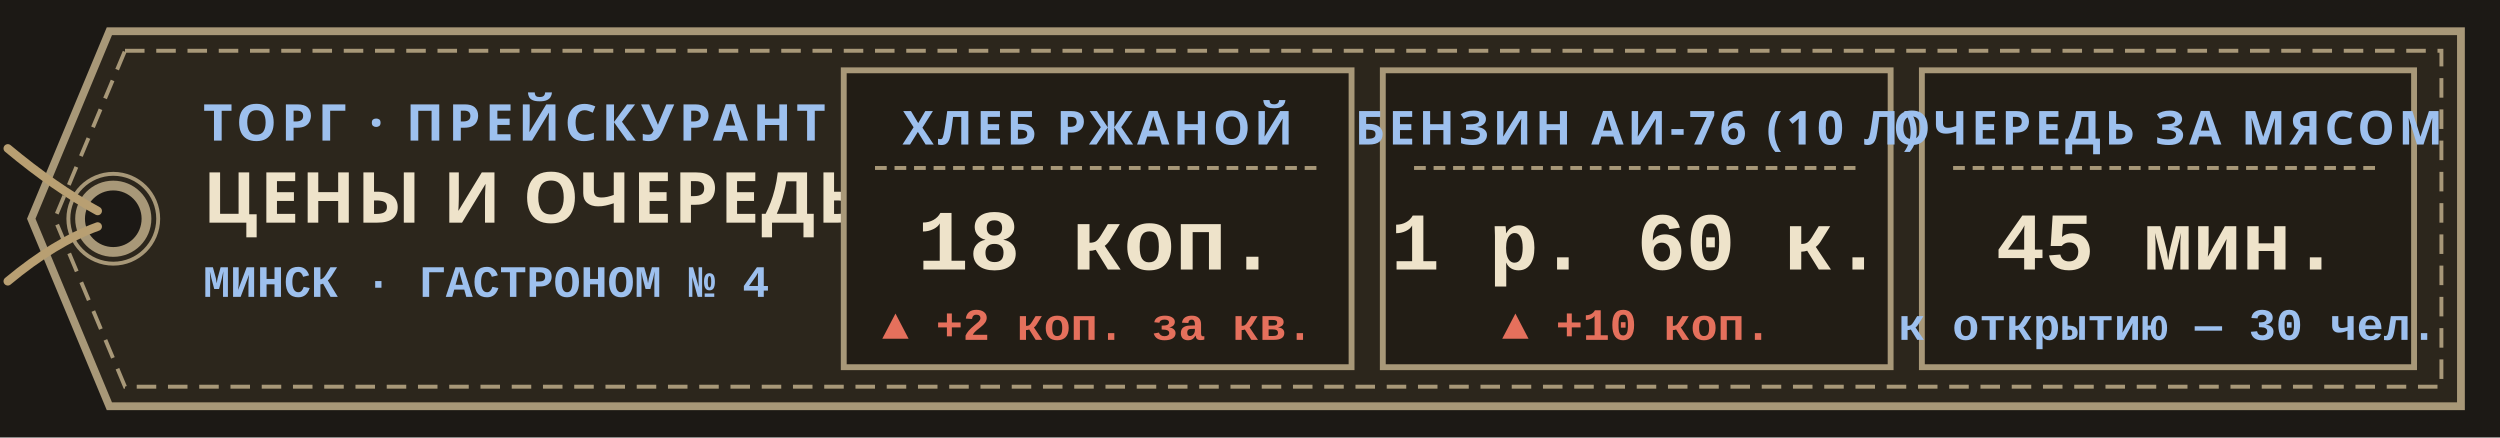
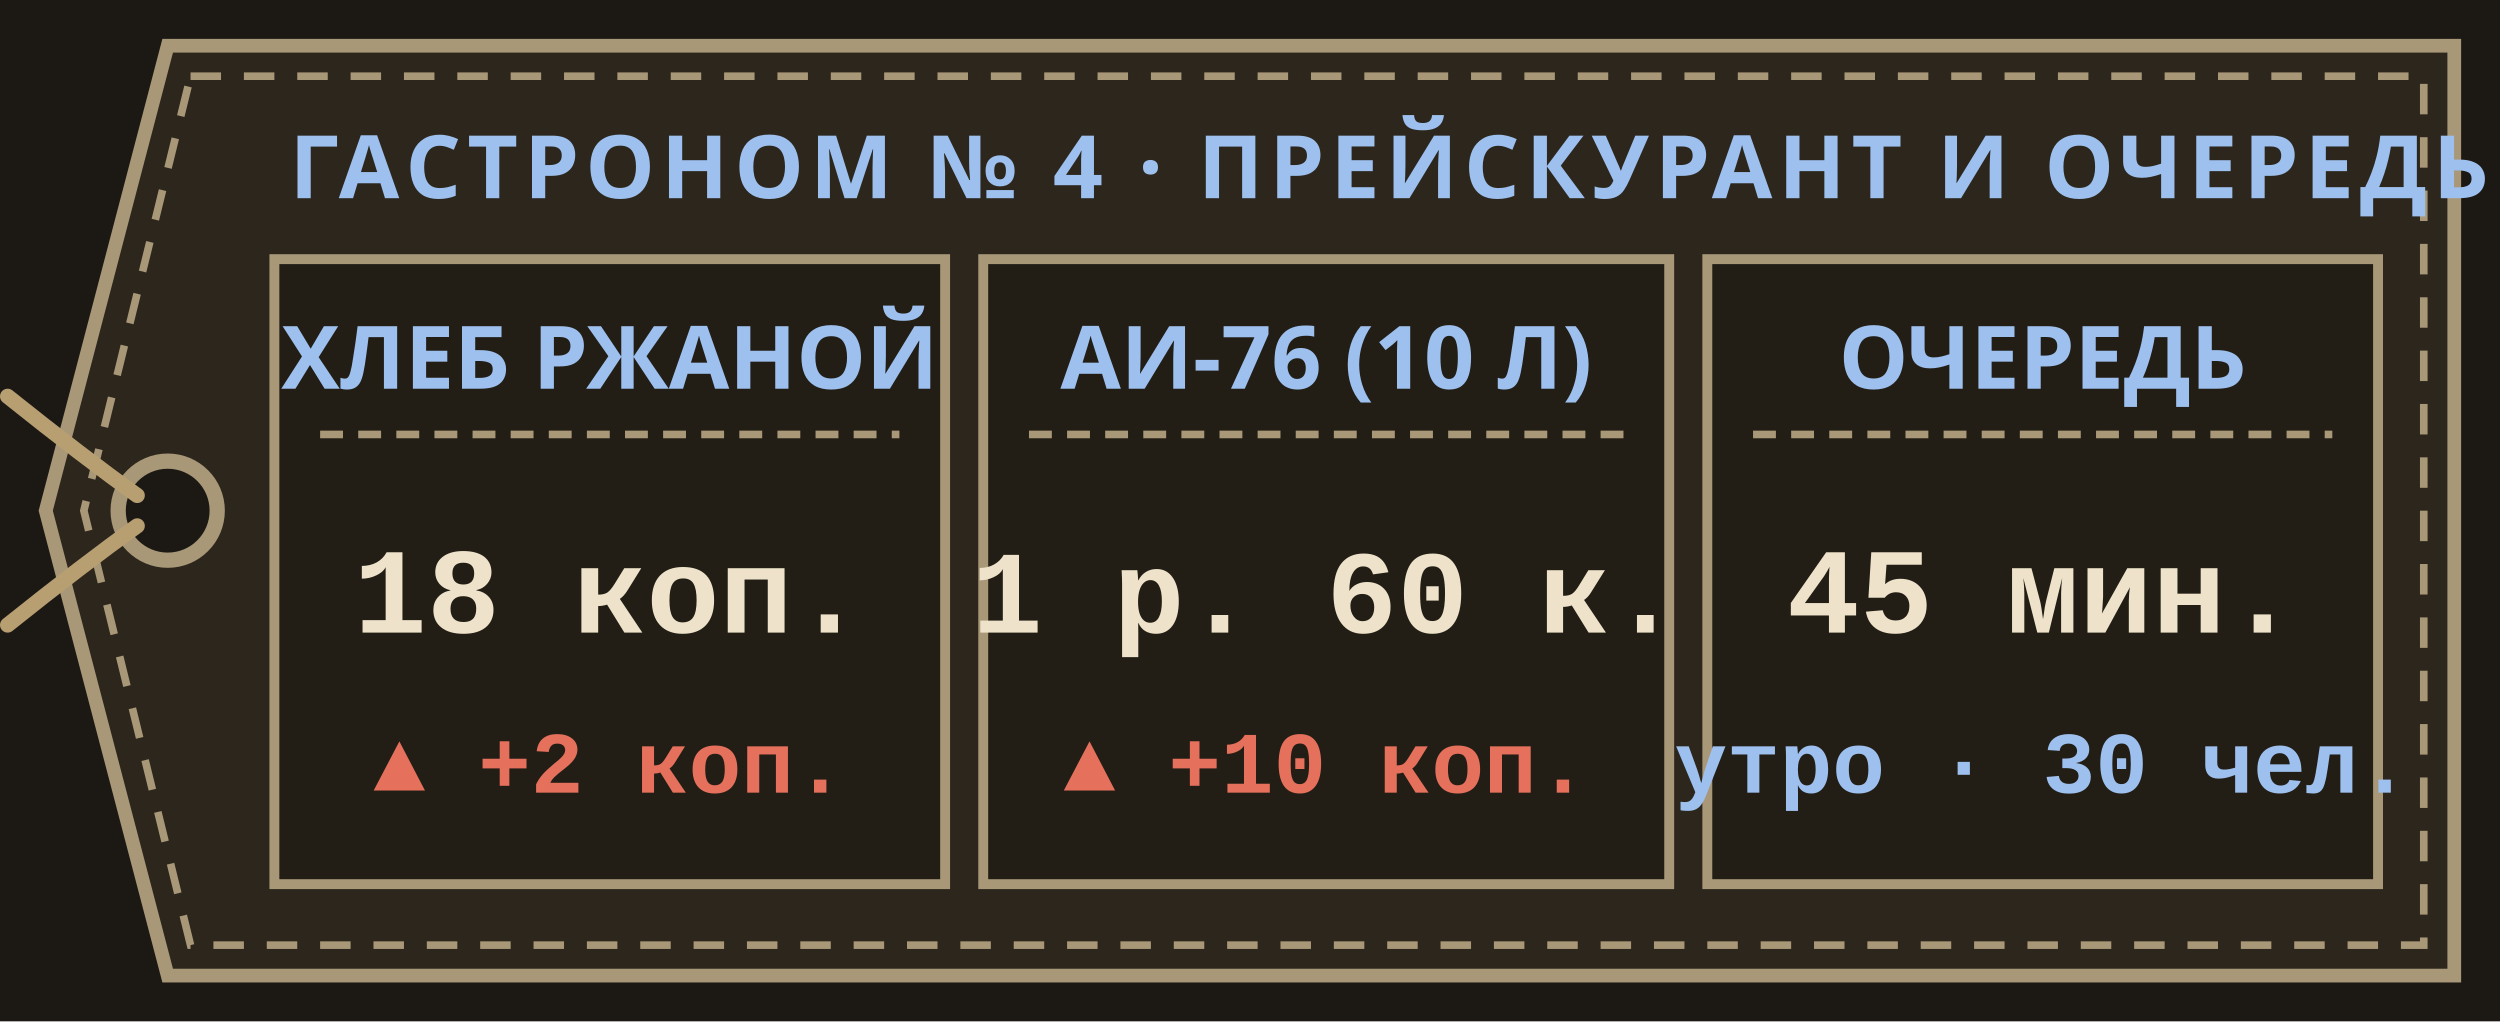
- <svg xmlns="http://www.w3.org/2000/svg" viewBox="0 0 640 112" width="100%" height="100%">
-   <rect width="640" height="112" fill="#1c1915" />
-   <polygon points="28,8 630,8 630,104 28,104 8,56" fill="#2c261c" stroke="#a89878" stroke-width="2" />
-   <polygon points="32,13 625,13 625,99 32,99 14,56" fill="none" stroke="#a89878" stroke-width="1" stroke-dasharray="5 3" />
-   <circle cx="29" cy="56" r="8.5" fill="#1c1915" stroke="#a89878" stroke-width="2.5" />
-   <circle cx="29" cy="56" r="11.5" fill="none" stroke="#a89878" stroke-width="1" />
-   <path d="M 2,38 Q 14,48 25,54 M 2,72 Q 14,62 25,58" fill="none" stroke="#b89f72" stroke-width="2.2" stroke-linecap="round" />
-   <text x="52" y="36" fill="#9dc0ee" font-family="'PT Sans Narrow', 'Arial Narrow', sans-serif" font-weight="700" font-size="13" letter-spacing="1.2">
-         ТОРГ · ПРЕЙСКУРАНТ
+ <svg xmlns="http://www.w3.org/2000/svg" viewBox="0 0 328 134" width="100%" height="100%">
+   <rect width="328" height="134" fill="#1c1915" />
+   <polygon points="22,6 322,6 322,128 22,128 6,67" fill="#2c261c" stroke="#a89878" stroke-width="1.8" />
+   <polygon points="25,10 318,10 318,124 25,124 11,67" fill="none" stroke="#a89878" stroke-width="1" stroke-dasharray="4 3" />
+   <circle cx="22" cy="67" r="6.5" fill="#1c1915" stroke="#a89878" stroke-width="2" />
+   <path d="M 1,52 Q 11,60 18,65 M 1,82 Q 11,74 18,69" fill="none" stroke="#b89f72" stroke-width="2" stroke-linecap="round" />
+   <text x="38" y="26" fill="#9dc0ee" font-family="'PT Sans Narrow', 'Arial Narrow', sans-serif" font-weight="700" font-size="11.5" letter-spacing="0.8">
+         ГАСТРОНОМ № 4 · ПРЕЙСКУРАНТ И ОЧЕРЕДЬ
      </text>
-   <text x="52" y="57" fill="#eee3ca" font-family="'PT Sans Narrow', 'Arial Narrow', sans-serif" font-weight="700" font-size="18" letter-spacing="0.5">
-         ЦЕНЫ И ОЧЕРЕДЬ
-       </text>
-   <text x="52" y="76" fill="#9dc0ee" font-family="'Courier New', monospace" font-weight="700" font-size="11.5">
-         МИНСК · ГАСТРОНОМ № 4
-       </text>
-   <g transform="translate(216, 18)">
-     <rect x="0" y="0" width="130" height="76" fill="#221d15" stroke="#a89878" stroke-width="1.5" />
-     <text x="65" y="19" text-anchor="middle" fill="#9dc0ee" font-family="'PT Sans Narrow', sans-serif" font-weight="700" font-size="12" letter-spacing="1">ХЛЕБ РЖАНОЙ</text>
-     <line x1="8" y1="25" x2="122" y2="25" stroke="#a89878" stroke-width="1" stroke-dasharray="3 2" />
-     <text x="65" y="51" text-anchor="middle" fill="#eee3ca" font-family="'Courier New', monospace" font-weight="700" font-size="22">18 коп.</text>
-     <text x="65" y="69" text-anchor="middle" fill="#e5705c" font-family="'Courier New', monospace" font-weight="700" font-size="11.5">▲ +2 коп. за кв.</text>
+   <g transform="translate(36, 34)">
+     <rect x="0" y="0" width="88" height="82" fill="#221d15" stroke="#a89878" stroke-width="1.3" />
+     <text x="44" y="17" text-anchor="middle" fill="#9dc0ee" font-family="'PT Sans Narrow', sans-serif" font-weight="700" font-size="11.5">ХЛЕБ РЖАНОЙ</text>
+     <line x1="6" y1="23" x2="82" y2="23" stroke="#a89878" stroke-width="1" stroke-dasharray="3 2" />
+     <text x="44" y="49" text-anchor="middle" fill="#eee3ca" font-family="'Courier New', monospace" font-weight="700" font-size="16">18 коп.</text>
+     <text x="44" y="70" text-anchor="middle" fill="#e5705c" font-family="'Courier New', monospace" font-weight="700" font-size="11.5">▲ +2 коп.</text>
  </g>
-   <g transform="translate(354, 18)">
-     <rect x="0" y="0" width="130" height="76" fill="#221d15" stroke="#a89878" stroke-width="1.5" />
-     <text x="65" y="19" text-anchor="middle" fill="#9dc0ee" font-family="'PT Sans Narrow', sans-serif" font-weight="700" font-size="12" letter-spacing="1">БЕНЗИН АИ-76 (10 Л)</text>
-     <line x1="8" y1="25" x2="122" y2="25" stroke="#a89878" stroke-width="1" stroke-dasharray="3 2" />
-     <text x="65" y="51" text-anchor="middle" fill="#eee3ca" font-family="'Courier New', monospace" font-weight="700" font-size="21">1 р. 60 к.</text>
-     <text x="65" y="69" text-anchor="middle" fill="#e5705c" font-family="'Courier New', monospace" font-weight="700" font-size="11.5">▲ +10 коп.</text>
+   <g transform="translate(129, 34)">
+     <rect x="0" y="0" width="90" height="82" fill="#221d15" stroke="#a89878" stroke-width="1.3" />
+     <text x="45" y="17" text-anchor="middle" fill="#9dc0ee" font-family="'PT Sans Narrow', sans-serif" font-weight="700" font-size="11.5">АИ-76 (10 Л)</text>
+     <line x1="6" y1="23" x2="84" y2="23" stroke="#a89878" stroke-width="1" stroke-dasharray="3 2" />
+     <text x="45" y="49" text-anchor="middle" fill="#eee3ca" font-family="'Courier New', monospace" font-weight="700" font-size="15.5">1 р. 60 к.</text>
+     <text x="45" y="70" text-anchor="middle" fill="#e5705c" font-family="'Courier New', monospace" font-weight="700" font-size="11.5">▲ +10 коп.</text>
  </g>
-   <g transform="translate(492, 18)">
-     <rect x="0" y="0" width="126" height="76" fill="#221d15" stroke="#a89878" stroke-width="1.5" />
-     <text x="63" y="19" text-anchor="middle" fill="#9dc0ee" font-family="'PT Sans Narrow', sans-serif" font-weight="700" font-size="12" letter-spacing="1">ОЧЕРЕДЬ ЗА МЯСОМ</text>
-     <line x1="8" y1="25" x2="118" y2="25" stroke="#a89878" stroke-width="1" stroke-dasharray="3 2" />
-     <text x="63" y="51" text-anchor="middle" fill="#eee3ca" font-family="'Courier New', monospace" font-weight="700" font-size="21">45 мин.</text>
-     <text x="63" y="69" text-anchor="middle" fill="#9dc0ee" font-family="'Courier New', monospace" font-weight="700" font-size="11.5">к открытию — 30 чел.</text>
+   <g transform="translate(224, 34)">
+     <rect x="0" y="0" width="88" height="82" fill="#221d15" stroke="#a89878" stroke-width="1.3" />
+     <text x="44" y="17" text-anchor="middle" fill="#9dc0ee" font-family="'PT Sans Narrow', sans-serif" font-weight="700" font-size="11.5">ОЧЕРЕДЬ</text>
+     <line x1="6" y1="23" x2="82" y2="23" stroke="#a89878" stroke-width="1" stroke-dasharray="3 2" />
+     <text x="44" y="49" text-anchor="middle" fill="#eee3ca" font-family="'Courier New', monospace" font-weight="700" font-size="16">45 мин.</text>
+     <text x="44" y="70" text-anchor="middle" fill="#9dc0ee" font-family="'Courier New', monospace" font-weight="700" font-size="11.5">утро · 30 чел.</text>
  </g>
</svg>
